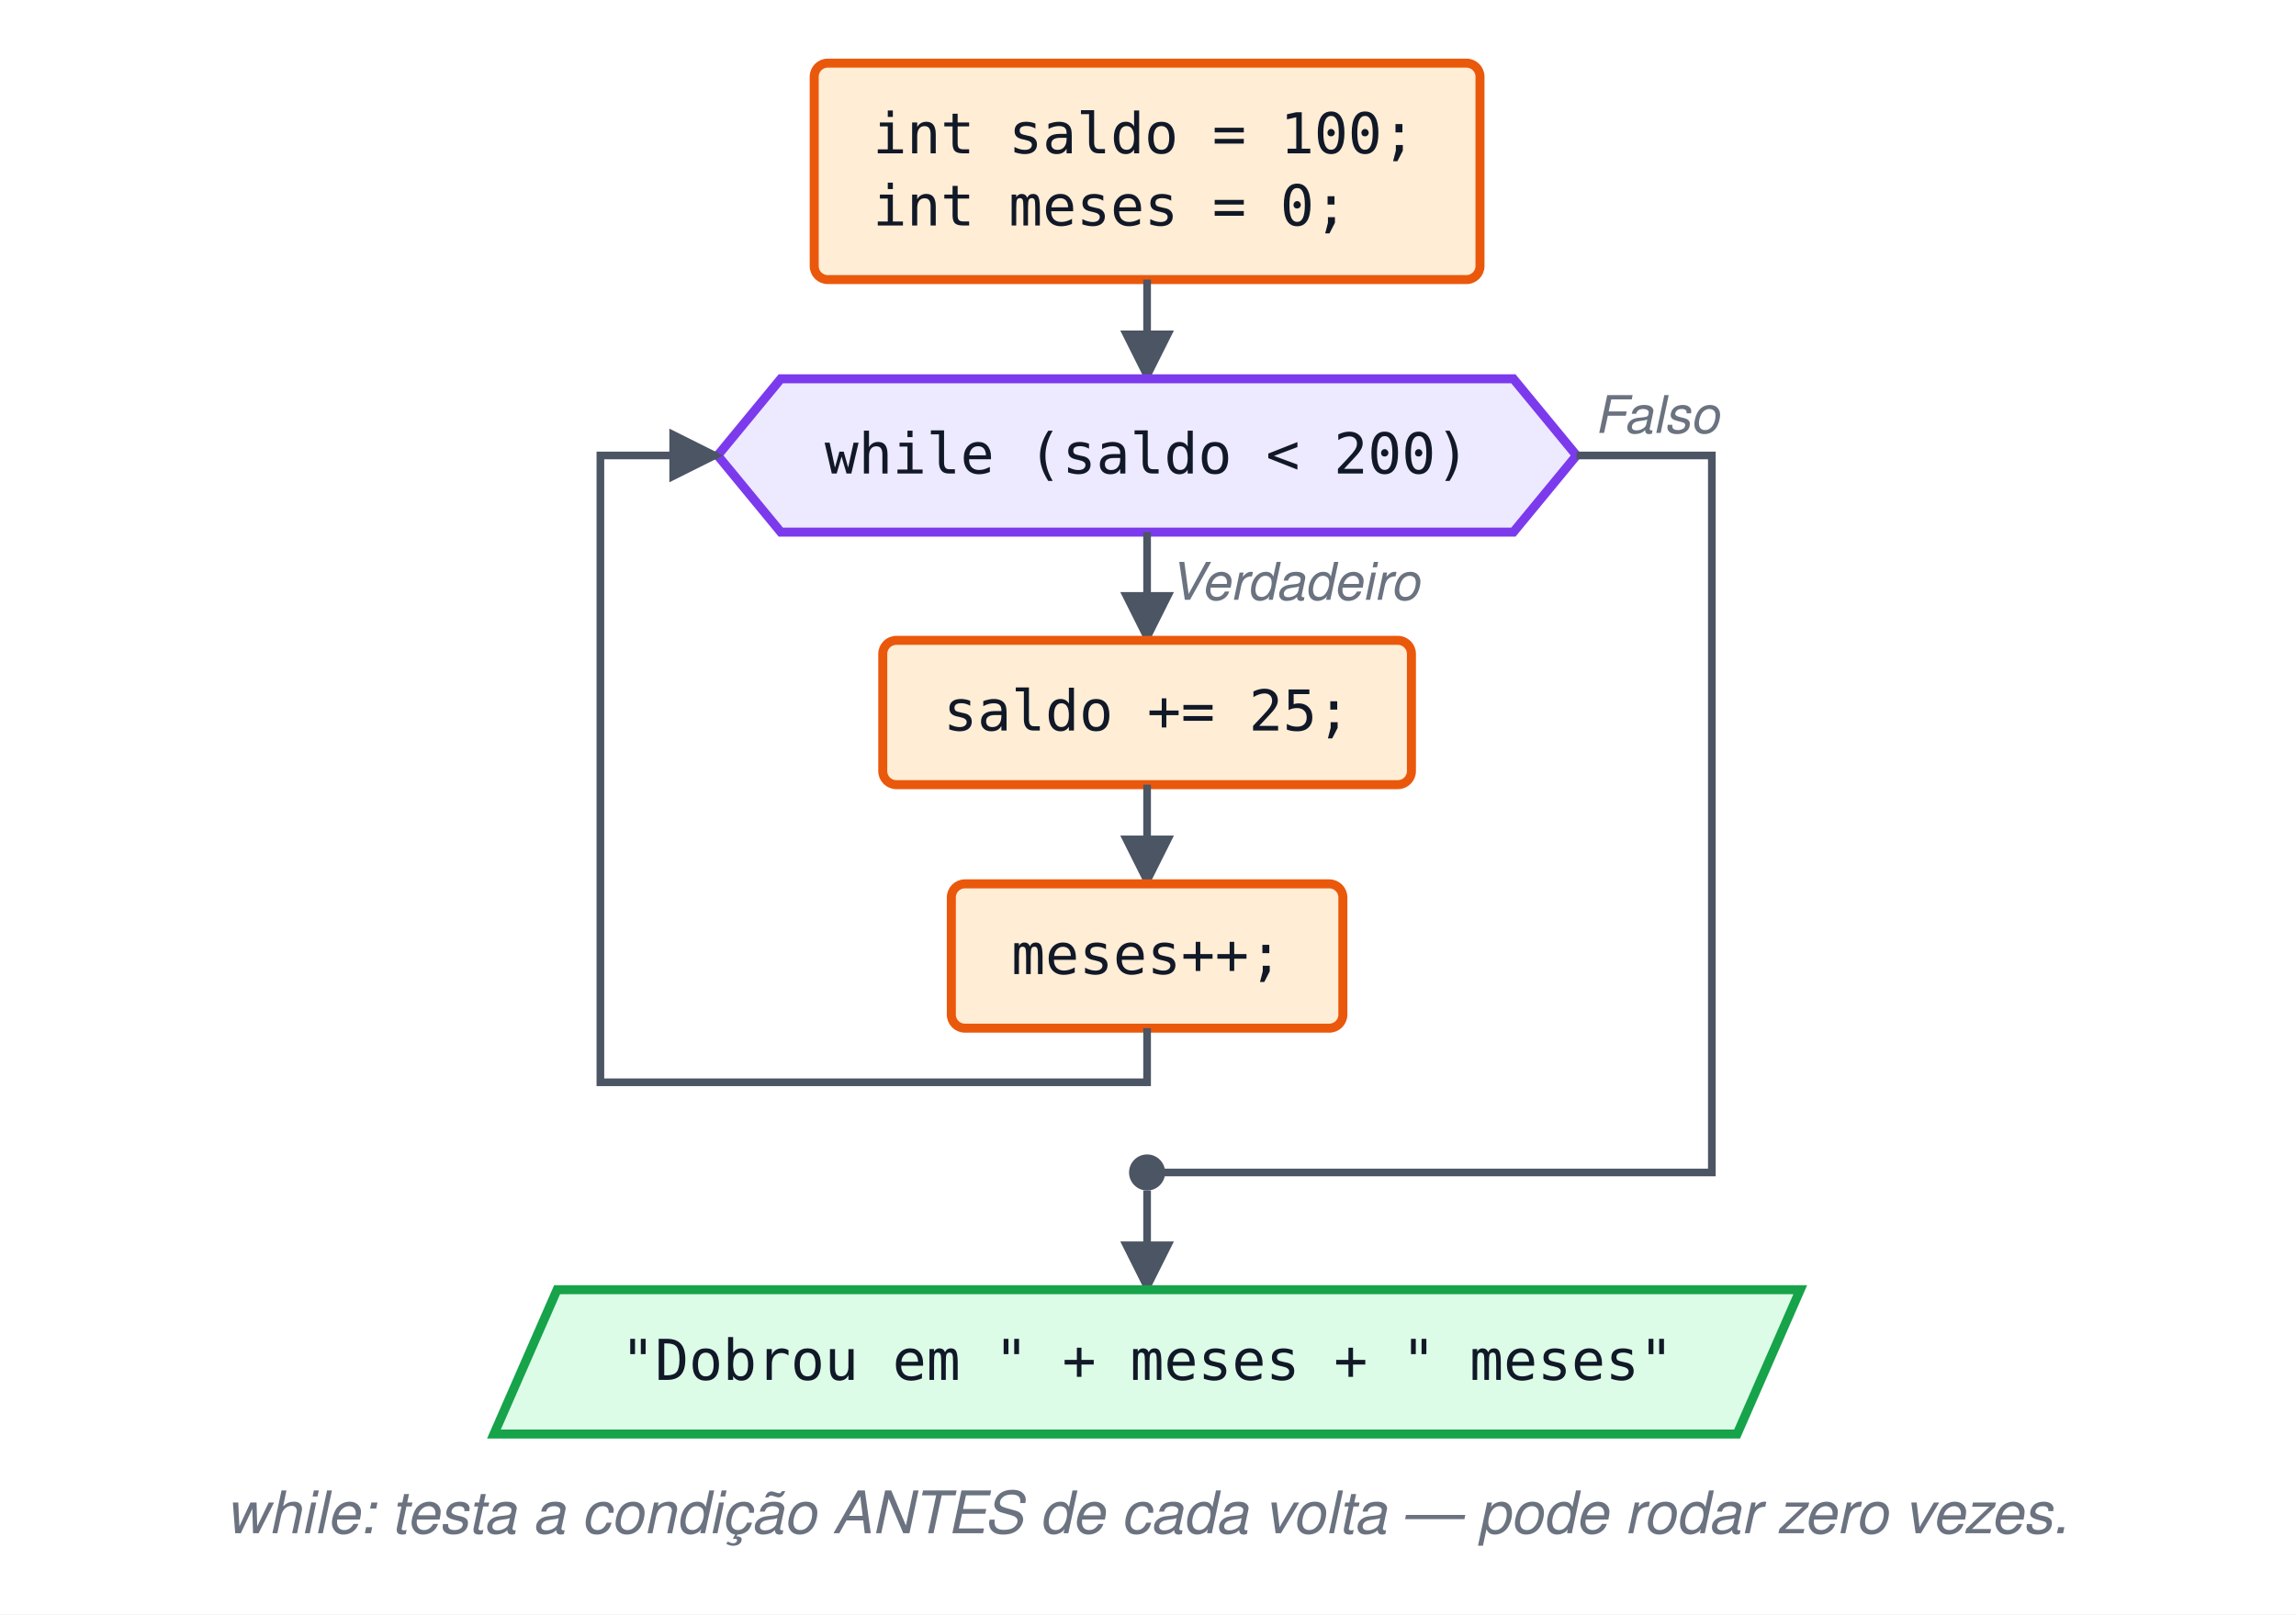
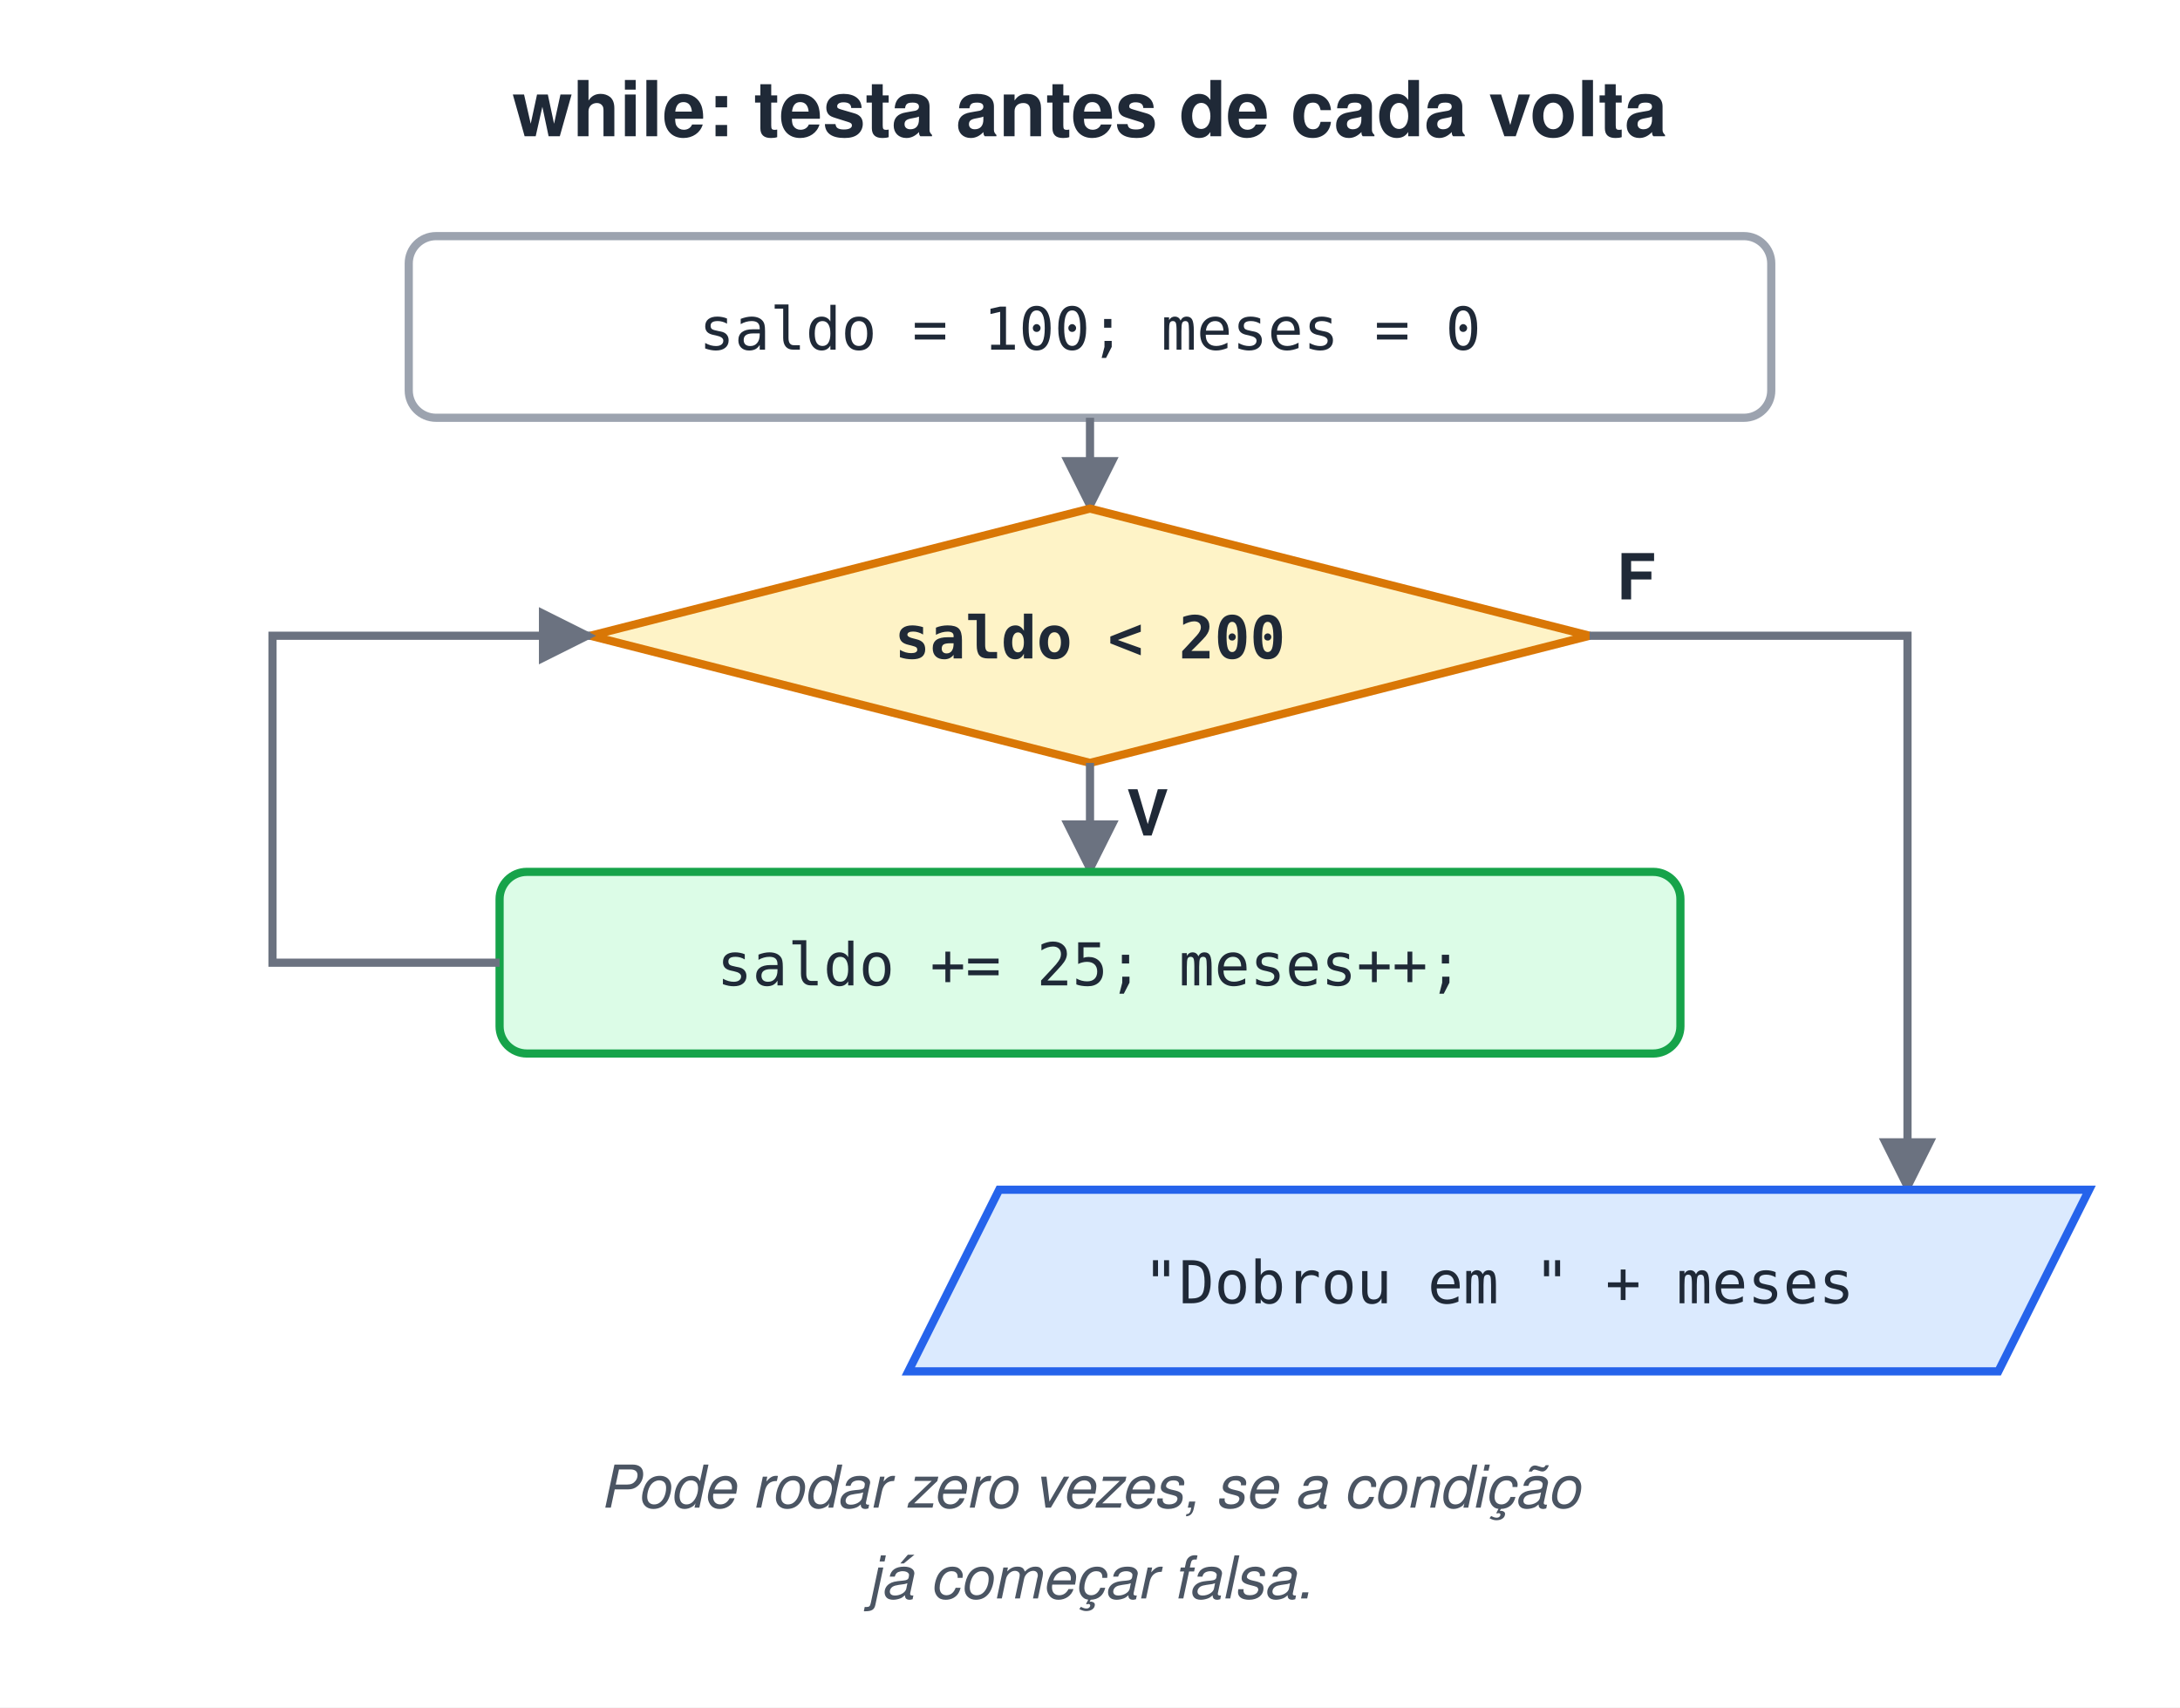
- <svg xmlns="http://www.w3.org/2000/svg" width="509" height="358" viewBox="0 0 509 358">
-   <style>text{font-family:Helvetica, Arial, 'DejaVu Sans', sans-serif}.t{font-family:Menlo, Consolas, 'DejaVu Sans Mono', monospace;font-size:12.5px;fill:#111827}.k{font-weight:bold}.lb{font-size:11.5px;font-style:italic;fill:#6B7280}.e{stroke:#4B5563;stroke-width:1.7;fill:none}.te{fill:#F3F4F6;stroke:#374151;stroke-width:2}.dc{fill:#FEF9C3;stroke:#CA8A04;stroke-width:2}.as{fill:#FFEDD5;stroke:#EA580C;stroke-width:2}.in{fill:#DBEAFE;stroke:#2563EB;stroke-width:2}.ou{fill:#DCFCE7;stroke:#16A34A;stroke-width:2}.if{fill:#FCE7F3;stroke:#DB2777;stroke-width:2}.lp{fill:#EDE9FE;stroke:#7C3AED;stroke-width:2}.cl{fill:#E0F2FE;stroke:#0284C7;stroke-width:2}</style>
+ <svg xmlns="http://www.w3.org/2000/svg" width="480" height="376" viewBox="0 0 480 376">
+   <style>text{white-space:pre;font-family:Helvetica,Arial,sans-serif;font-size:14px;fill:#1F2937}.t{font-size:17px;font-weight:bold}.b{font-weight:bold}.m{font-family:Menlo,Consolas,monospace;font-size:13px}.s{font-size:12.5px;fill:#4B5563}.n{font-size:13px;font-style:italic;fill:#4B5563}.c{text-anchor:middle}.r{text-anchor:end}.xB{fill:#DBEAFE;stroke:#2563EB}.xG{fill:#DCFCE7;stroke:#16A34A}.xO{fill:#FEF3C7;stroke:#D97706}.xP{fill:#EDE9FE;stroke:#7C3AED}.xR{fill:#FEE2E2;stroke:#DC2626}.xY{fill:#F3F4F6;stroke:#9CA3AF}.xW{fill:#fff;stroke:#9CA3AF}.xT{fill:#CCFBF1;stroke:#0D9488}.xK{fill:#FCE7F3;stroke:#DB2777}rect,ellipse,polygon{stroke-width:1.8}.l{stroke:#6B7280;stroke-width:1.8;fill:none}.d{stroke-dasharray:5 4}</style>
  <defs>
    <marker id="a" viewBox="0 0 10 10" refX="9" refY="5" markerWidth="7" markerHeight="7" orient="auto-start-reverse">
-       <path d="M0,0 L10,5 L0,10 z" fill="#4B5563" />
+       <path d="M0,0L10,5L0,10z" fill="#6B7280" />
    </marker>
  </defs>
  <rect width="100%" height="100%" fill="#fff" />
-   <g transform="translate(85.5,0)">
-     <rect class="as" x="95" y="14" width="147.6" height="48" rx="3" />
-     <text class="t" x="108" y="34" text-anchor="start" xml:space="preserve">int saldo = 100;</text>
-     <text class="t" x="108" y="50" text-anchor="start" xml:space="preserve">int meses = 0;</text>
-     <path class="e" d="M168.8,62 L168.8,84" marker-end="url(#a)" />
-     <path class="lp" d="M87.6,84 L250,84 L264,101 L250,118 L87.6,118 L73.6,101 Z" />
-     <text class="t" x="168.8" y="105" text-anchor="middle">while (saldo &lt; 200)</text>
-     <path class="e" d="M168.8,118 L168.8,142" marker-end="url(#a)" />
-     <text class="lb" x="173.8" y="133" text-anchor="start">Verdadeiro</text>
-     <rect class="as" x="110.2" y="142" width="117.2" height="32" rx="3" />
-     <text class="t" x="168.8" y="162" text-anchor="middle" xml:space="preserve">saldo += 25;</text>
-     <path class="e" d="M168.8,174 L168.8,196" marker-end="url(#a)" />
-     <rect class="as" x="125.4" y="196" width="86.8" height="32" rx="3" />
-     <text class="t" x="168.8" y="216" text-anchor="middle" xml:space="preserve">meses++;</text>
-     <path class="e" d="M168.8,228 L168.8,240 L47.6,240 L47.6,101 L73.6,101" marker-end="url(#a)" />
-     <path class="e" d="M264,101 L294,101 L294,260 L168.8,260" />
-     <text class="lb" x="268" y="96" text-anchor="start">Falso</text>
-     <circle cx="168.8" cy="260" r="4" fill="#4B5563" />
-     <path class="e" d="M168.8,264 L168.8,286" marker-end="url(#a)" />
-     <path class="ou" d="M38,286 L313.6,286 L299.6,318 L24,318 Z" />
-     <text class="t" x="168.8" y="306" text-anchor="middle" xml:space="preserve">"Dobrou em " + meses + " meses"</text>
-   </g>
-   <text x="254.3" y="340" text-anchor="middle" font-size="13" font-style="italic" fill="#6B7280">while: testa a condição ANTES de cada volta — pode rodar zero vezes.</text>
+   <text x="240.0" y="30" class="t c">while: testa antes de cada volta</text>
+   <rect x="90" y="52" width="300" height="40" rx="6" class="xW" />
+   <text x="240.0" y="77" class="m c">saldo = 100; meses = 0</text>
+   <path d="M240,92 L240,112" class="l" marker-end="url(#a)" />
+   <polygon points="240,112 350.0,140.0 240,168 130.0,140.0" class="xO" />
+   <text x="240" y="145.0" class="m b c">saldo &lt; 200</text>
+   <path d="M240,168 L240,192" class="l" marker-end="url(#a)" />
+   <text x="248" y="184" class="b">V</text>
+   <rect x="110" y="192" width="260" height="40" rx="6" class="xG" />
+   <text x="240.0" y="217" class="m c">saldo += 25; meses++;</text>
+   <path d="M110,212 L60,212 L60,140 L130,140" class="l" marker-end="url(#a)" />
+   <path d="M350,140 L420,140 L420,262" class="l" marker-end="url(#a)" />
+   <text x="356" y="132" class="b">F</text>
+   <polygon points="220,262 460,262 440,302 200,302" class="xB" />
+   <text x="330.0" y="287" class="m c">"Dobrou em " + meses</text>
+   <text x="240.0" y="332" class="n c">Pode rodar zero vezes, se a condição</text>
+   <text x="240.0" y="352" class="n c">já começar falsa.</text>
</svg>
